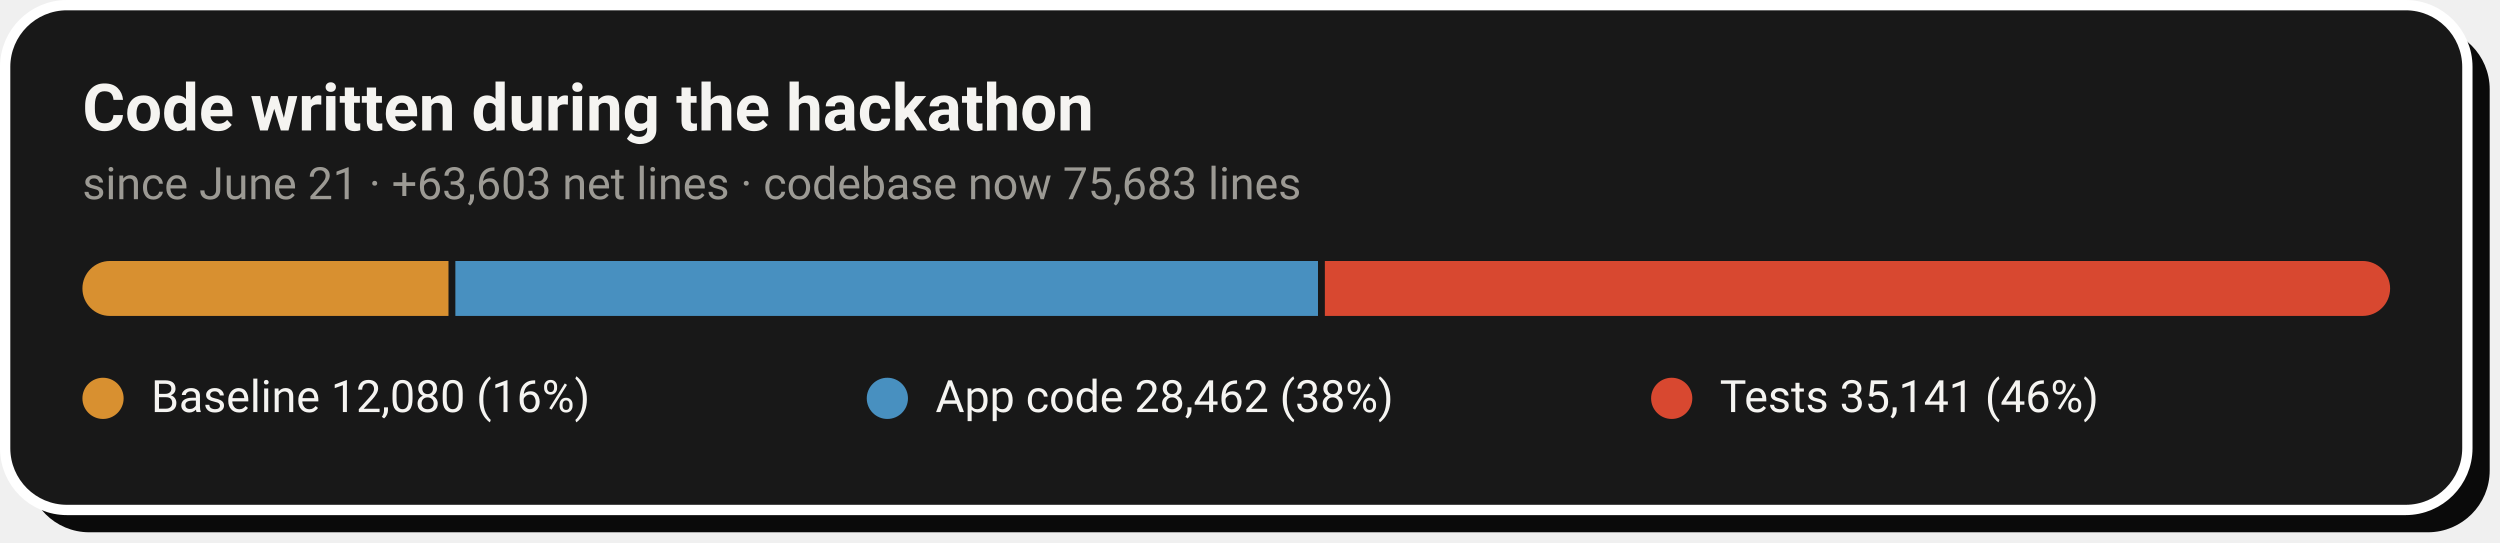
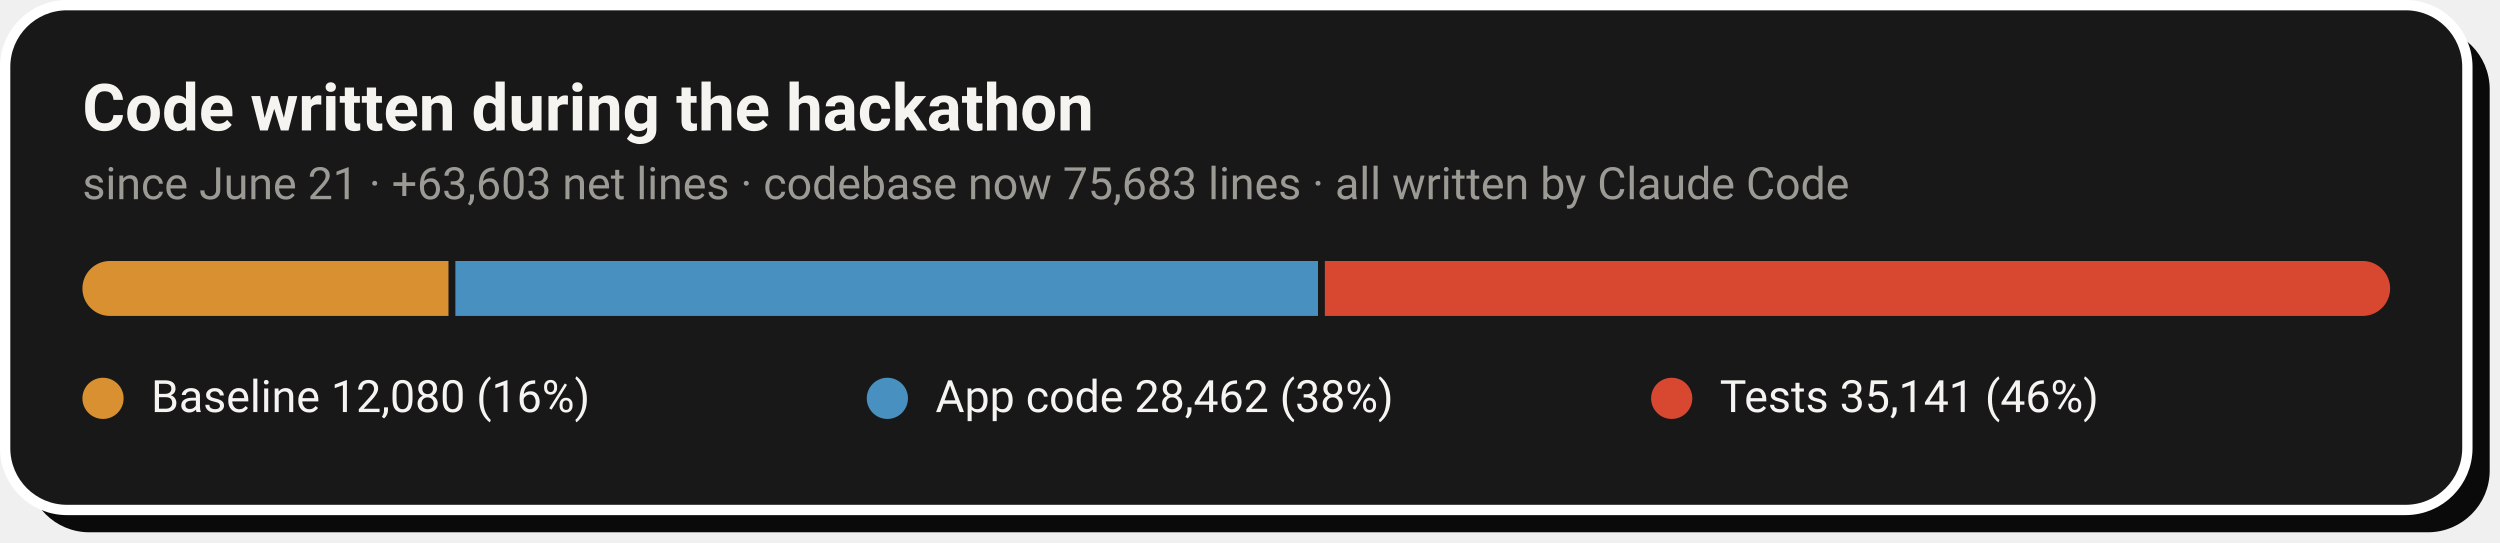
<svg xmlns="http://www.w3.org/2000/svg" width="728" height="158" viewBox="0 0 728 158" role="img" aria-label="Code growth: 12,080 baseline lines, 28,462 application lines and 35,141 test lines added during the hackathon">
  <rect x="8" y="8" width="717" height="147" rx="18" fill="#0A0A0A" />
  <rect x="1.5" y="1.5" width="717" height="147" rx="18" fill="#181818" stroke="#FFFFFF" stroke-width="3" />
  <text x="24" y="38" font-family="-apple-system,'Segoe UI',Roboto,Helvetica,Arial,sans-serif" font-size="19" font-weight="700" fill="#F5F4F1">Code written during the hackathon</text>
-   <text x="24" y="58" font-family="-apple-system,'Segoe UI',Roboto,Helvetica,Arial,sans-serif" font-size="13" fill="#9C9A94">since June 21 · +63,603 net lines · codebase now 75,683 lines</text>
+   <text x="24" y="58" font-family="-apple-system,'Segoe UI',Roboto,Helvetica,Arial,sans-serif" font-size="13" fill="#9C9A94">since June 21 · +63,603 net lines · codebase now 75,683 lines · all written by Claude Code</text>
  <clipPath id="pill">
    <rect x="24" y="76" width="672" height="16" rx="8.0" />
  </clipPath>
  <g clip-path="url(#pill)">
    <rect x="24.0" y="76" width="106.6" height="16" fill="#D89030" />
    <rect x="132.6" y="76" width="251.2" height="16" fill="#4890C0" />
    <rect x="385.8" y="76" width="310.2" height="16" fill="#D84830" />
  </g>
  <circle cx="30.0" cy="116" r="6" fill="#D89030" />
  <text x="44.0" y="120" font-family="-apple-system,'Segoe UI',Roboto,Helvetica,Arial,sans-serif" font-size="13" fill="#F5F4F1">Baseline  12,080 (16%)</text>
  <circle cx="258.4" cy="116" r="6" fill="#4890C0" />
  <text x="272.4" y="120" font-family="-apple-system,'Segoe UI',Roboto,Helvetica,Arial,sans-serif" font-size="13" fill="#F5F4F1">App code  28,462 (38%)</text>
  <circle cx="486.8" cy="116" r="6" fill="#D84830" />
  <text x="500.8" y="120" font-family="-apple-system,'Segoe UI',Roboto,Helvetica,Arial,sans-serif" font-size="13" fill="#F5F4F1">Tests  35,141 (46%)</text>
</svg>
